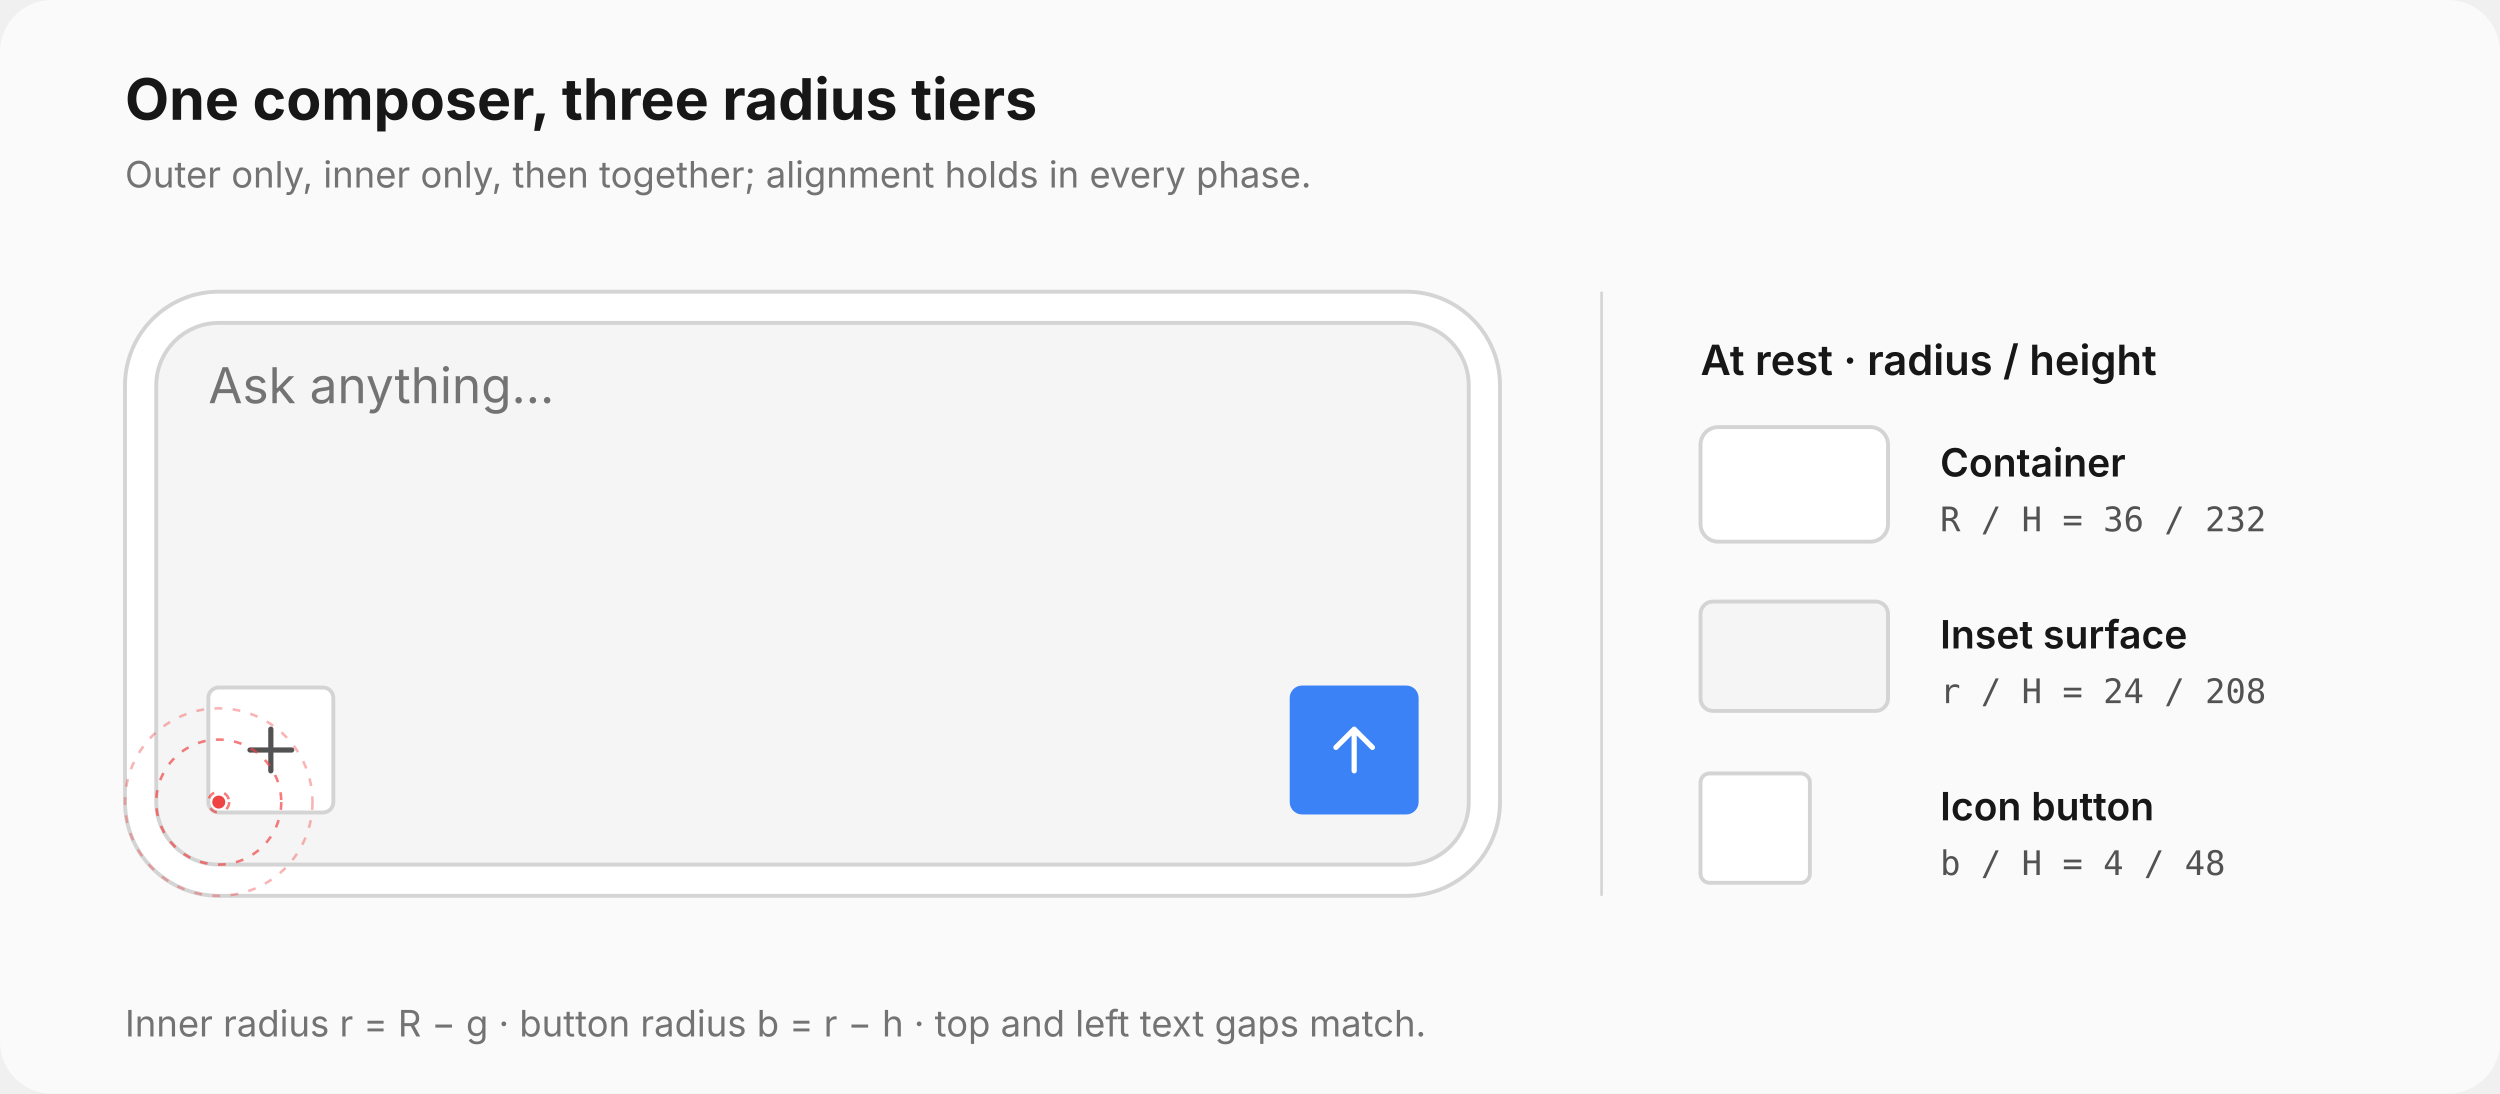
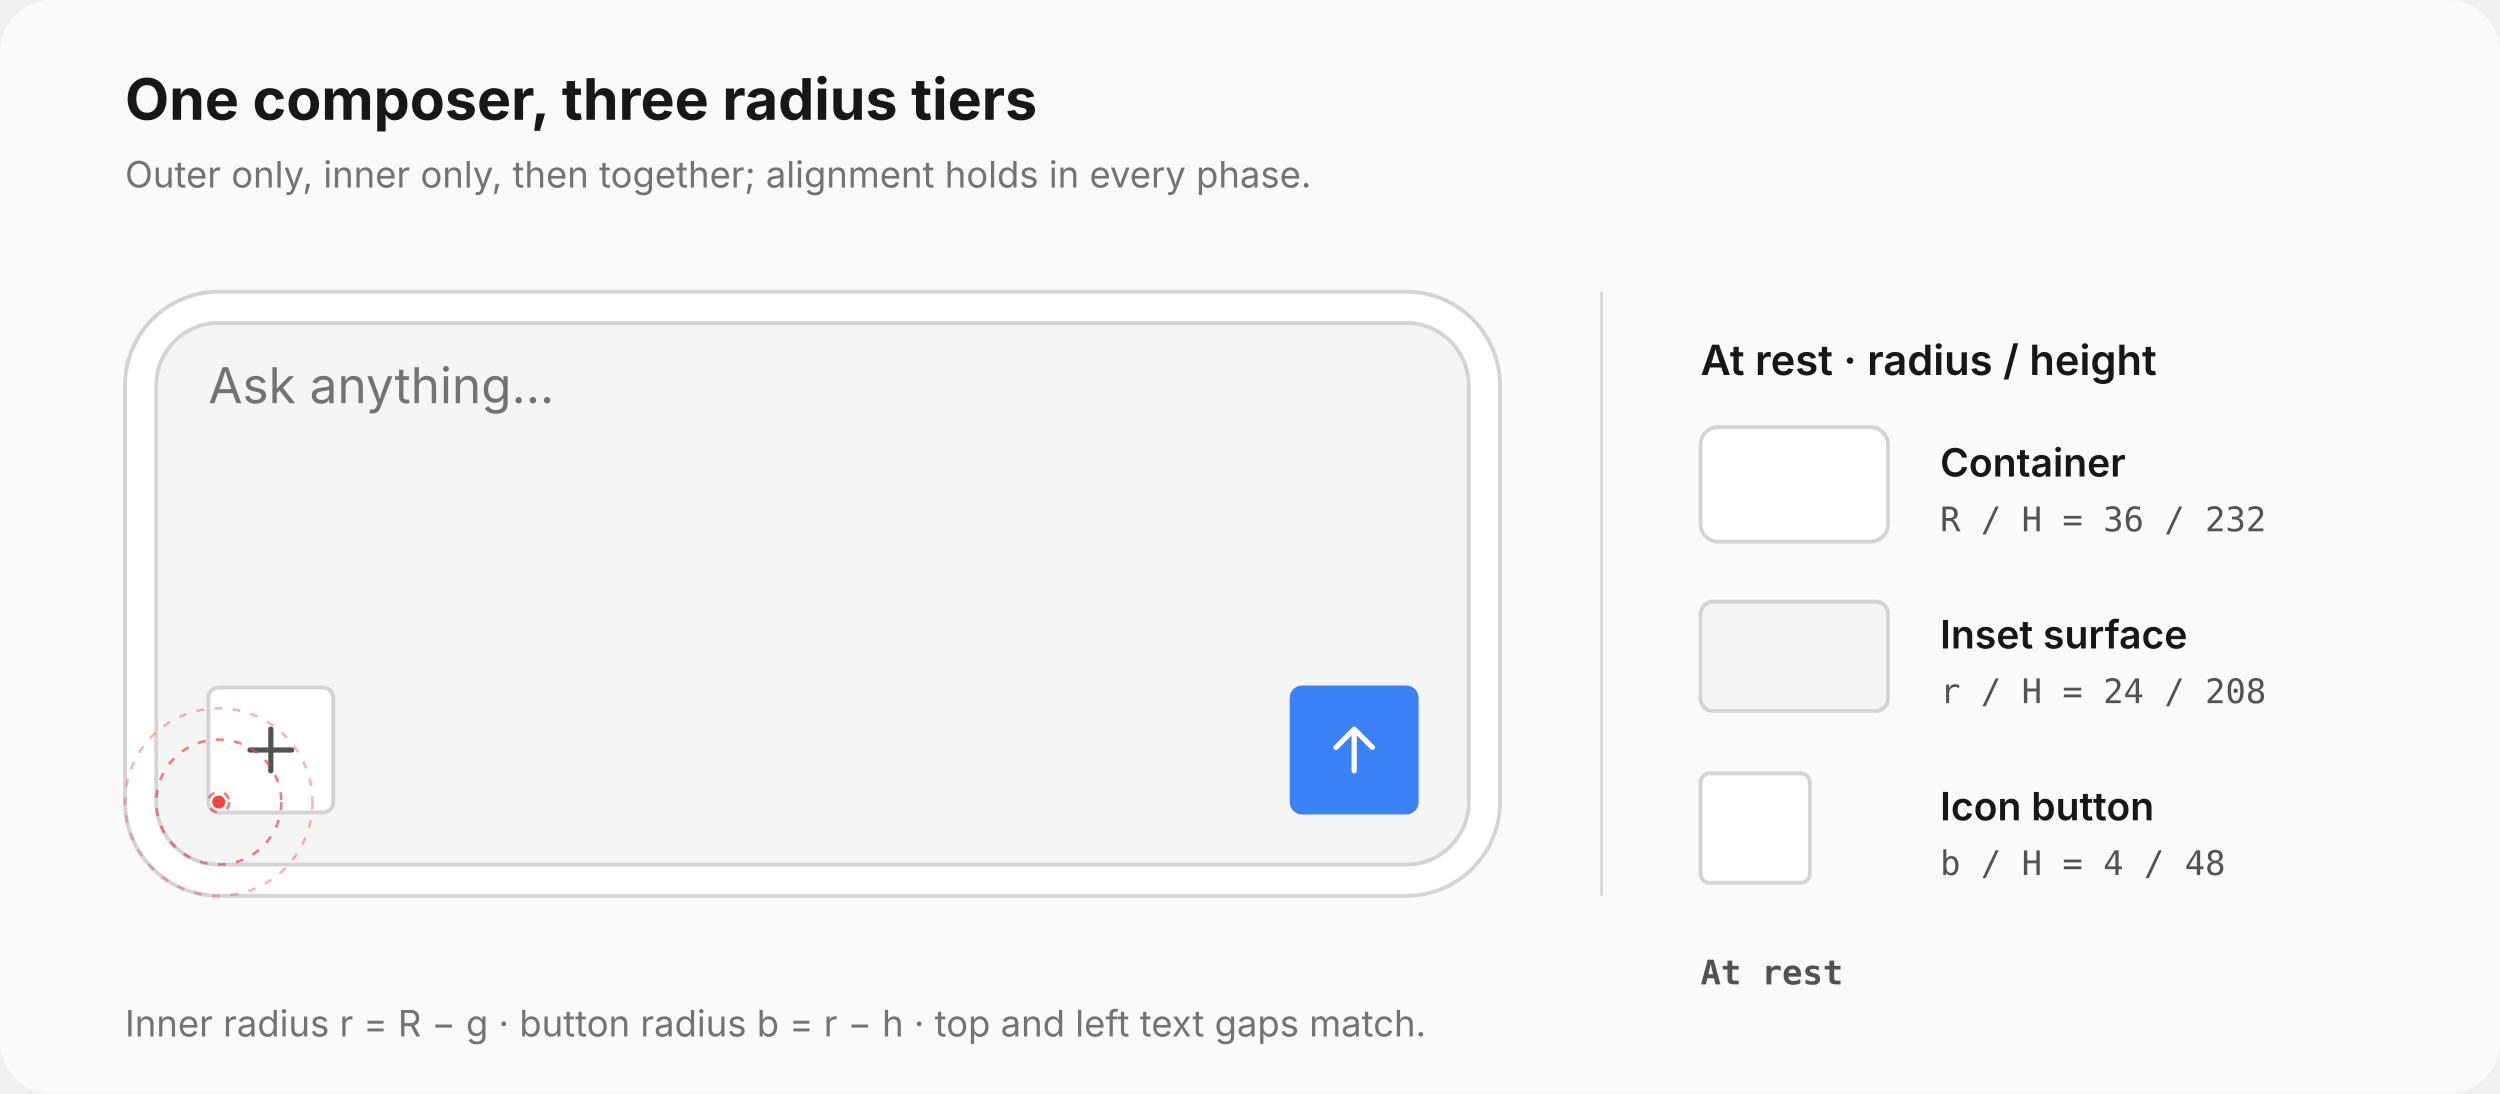
<svg xmlns="http://www.w3.org/2000/svg" viewBox="0 0 960 420" role="img" aria-labelledby="title desc">
  <style>
    .canvas { fill: #fafafa; }
    .outer { fill: #fff; stroke: #d4d4d4; stroke-width: 1.5; }
    .inner { fill: #f5f5f5; stroke: #d4d4d4; stroke-width: 1.5; }
    .button { fill: #fff; stroke: #d4d4d4; stroke-width: 1.5; }
    .send { fill: #3b82f6; stroke: #3b82f6; }
    .icon { fill: none; stroke: #525252; stroke-width: 2; stroke-linecap: round; stroke-linejoin: round; }
    .send-icon { stroke: #fff; }
    .ink { fill: #171717; font-family: ui-sans-serif, system-ui, -apple-system, BlinkMacSystemFont, "Segoe UI", sans-serif; }
    .muted { fill: #737373; font-family: ui-sans-serif, system-ui, -apple-system, BlinkMacSystemFont, "Segoe UI", sans-serif; }
    .label { fill: #525252; font-family: ui-monospace, SFMono-Regular, Menlo, monospace; }
    .line { stroke: #d4d4d4; stroke-width: 1; }
    .guide { fill: none; stroke: #ef4444; stroke-width: 1; stroke-dasharray: 3 4; opacity: .7; }
    .guide-outer { opacity: .4; }
    #still { display: none; }
    @media (prefers-reduced-motion: reduce) { #moving { display: none; } #still { display: inline; } }
  </style>
  <rect class="canvas" width="960" height="420" rx="20" />
  <text class="ink" x="48" y="46" font-size="22" font-weight="650">One composer, three radius tiers</text>
  <text class="muted" x="48" y="72" font-size="14">Outer only, inner only, then together; alignment holds in every phase.</text>
  <g id="moving">
    <rect class="outer" x="48" y="112" width="528" height="232" rx="36">
-       <animate attributeName="x" values="48;48;44;44;44;44;40;40;48" dur="14s" repeatCount="indefinite" calcMode="linear" keyTimes="0;0.08;0.28;0.34;0.54;0.60;0.80;0.86;1" />
-       <animate attributeName="y" values="112;112;108;108;108;108;104;104;112" dur="14s" repeatCount="indefinite" calcMode="linear" keyTimes="0;0.08;0.28;0.34;0.54;0.60;0.80;0.86;1" />
-       <animate attributeName="width" values="528;528;536;536;536;536;544;544;528" dur="14s" repeatCount="indefinite" calcMode="linear" keyTimes="0;0.08;0.28;0.34;0.54;0.60;0.80;0.86;1" />
-       <animate attributeName="height" values="232;232;240;240;240;240;248;248;232" dur="14s" repeatCount="indefinite" calcMode="linear" keyTimes="0;0.08;0.28;0.34;0.54;0.60;0.80;0.86;1" />
-       <animate attributeName="rx" values="36;36;40;40;40;40;44;44;36" dur="14s" repeatCount="indefinite" calcMode="linear" keyTimes="0;0.08;0.28;0.34;0.54;0.60;0.80;0.86;1" />
+       <animate attributeName="x" values="48;48;44;44;44;44;40;40;48;48" dur="11s" repeatCount="indefinite" calcMode="spline" keySplines="0.76 0 0.24 1;0.76 0 0.24 1;0.76 0 0.24 1;0.76 0 0.24 1;0.76 0 0.24 1;0.76 0 0.24 1;0.76 0 0.24 1;0.76 0 0.24 1;0.76 0 0.24 1" keyTimes="0;0.057;0.2;0.271;0.414;0.486;0.629;0.736;0.879;1" />
+       <animate attributeName="y" values="112;112;108;108;108;108;104;104;112;112" dur="11s" repeatCount="indefinite" calcMode="spline" keySplines="0.76 0 0.24 1;0.76 0 0.24 1;0.76 0 0.24 1;0.76 0 0.24 1;0.76 0 0.24 1;0.76 0 0.24 1;0.76 0 0.24 1;0.76 0 0.24 1;0.76 0 0.24 1" keyTimes="0;0.057;0.2;0.271;0.414;0.486;0.629;0.736;0.879;1" />
+       <animate attributeName="width" values="528;528;536;536;536;536;544;544;528;528" dur="11s" repeatCount="indefinite" calcMode="spline" keySplines="0.76 0 0.24 1;0.76 0 0.24 1;0.76 0 0.24 1;0.76 0 0.24 1;0.76 0 0.24 1;0.76 0 0.24 1;0.76 0 0.24 1;0.76 0 0.24 1;0.76 0 0.24 1" keyTimes="0;0.057;0.2;0.271;0.414;0.486;0.629;0.736;0.879;1" />
+       <animate attributeName="height" values="232;232;240;240;240;240;248;248;232;232" dur="11s" repeatCount="indefinite" calcMode="spline" keySplines="0.76 0 0.24 1;0.76 0 0.24 1;0.76 0 0.24 1;0.76 0 0.24 1;0.76 0 0.24 1;0.76 0 0.24 1;0.76 0 0.24 1;0.76 0 0.24 1;0.76 0 0.24 1" keyTimes="0;0.057;0.2;0.271;0.414;0.486;0.629;0.736;0.879;1" />
+       <animate attributeName="rx" values="36;36;40;40;40;40;44;44;36;36" dur="11s" repeatCount="indefinite" calcMode="spline" keySplines="0.76 0 0.24 1;0.76 0 0.24 1;0.76 0 0.24 1;0.76 0 0.24 1;0.76 0 0.24 1;0.76 0 0.24 1;0.76 0 0.24 1;0.76 0 0.24 1;0.76 0 0.24 1" keyTimes="0;0.057;0.2;0.271;0.414;0.486;0.629;0.736;0.879;1" />
    </rect>
    <rect class="inner" x="60" y="124" width="504" height="208" rx="24">
-       <animate attributeName="x" values="60;60;60;60;56;56;52;52;60" dur="14s" repeatCount="indefinite" calcMode="linear" keyTimes="0;0.08;0.28;0.34;0.54;0.60;0.80;0.86;1" />
-       <animate attributeName="y" values="124;124;124;124;120;120;116;116;124" dur="14s" repeatCount="indefinite" calcMode="linear" keyTimes="0;0.08;0.28;0.34;0.54;0.60;0.80;0.86;1" />
-       <animate attributeName="width" values="504;504;504;504;512;512;520;520;504" dur="14s" repeatCount="indefinite" calcMode="linear" keyTimes="0;0.08;0.28;0.34;0.54;0.60;0.80;0.86;1" />
-       <animate attributeName="height" values="208;208;208;208;216;216;224;224;208" dur="14s" repeatCount="indefinite" calcMode="linear" keyTimes="0;0.08;0.28;0.34;0.54;0.60;0.80;0.86;1" />
-       <animate attributeName="rx" values="24;24;24;24;28;28;32;32;24" dur="14s" repeatCount="indefinite" calcMode="linear" keyTimes="0;0.08;0.28;0.34;0.54;0.60;0.80;0.86;1" />
+       <animate attributeName="x" values="60;60;60;60;56;56;52;52;60;60" dur="11s" repeatCount="indefinite" calcMode="spline" keySplines="0.76 0 0.24 1;0.76 0 0.24 1;0.76 0 0.24 1;0.76 0 0.24 1;0.76 0 0.24 1;0.76 0 0.24 1;0.76 0 0.24 1;0.76 0 0.24 1;0.76 0 0.24 1" keyTimes="0;0.057;0.2;0.271;0.414;0.486;0.629;0.736;0.879;1" />
+       <animate attributeName="y" values="124;124;124;124;120;120;116;116;124;124" dur="11s" repeatCount="indefinite" calcMode="spline" keySplines="0.76 0 0.24 1;0.76 0 0.24 1;0.76 0 0.24 1;0.76 0 0.24 1;0.76 0 0.24 1;0.76 0 0.24 1;0.76 0 0.24 1;0.76 0 0.24 1;0.76 0 0.24 1" keyTimes="0;0.057;0.2;0.271;0.414;0.486;0.629;0.736;0.879;1" />
+       <animate attributeName="width" values="504;504;504;504;512;512;520;520;504;504" dur="11s" repeatCount="indefinite" calcMode="spline" keySplines="0.76 0 0.24 1;0.76 0 0.24 1;0.76 0 0.24 1;0.76 0 0.24 1;0.76 0 0.24 1;0.76 0 0.24 1;0.76 0 0.24 1;0.76 0 0.24 1;0.76 0 0.24 1" keyTimes="0;0.057;0.2;0.271;0.414;0.486;0.629;0.736;0.879;1" />
+       <animate attributeName="height" values="208;208;208;208;216;216;224;224;208;208" dur="11s" repeatCount="indefinite" calcMode="spline" keySplines="0.76 0 0.24 1;0.76 0 0.24 1;0.76 0 0.24 1;0.76 0 0.24 1;0.76 0 0.24 1;0.76 0 0.24 1;0.76 0 0.24 1;0.76 0 0.24 1;0.76 0 0.24 1" keyTimes="0;0.057;0.2;0.271;0.414;0.486;0.629;0.736;0.879;1" />
+       <animate attributeName="rx" values="24;24;24;24;28;28;32;32;24;24" dur="11s" repeatCount="indefinite" calcMode="spline" keySplines="0.76 0 0.24 1;0.76 0 0.24 1;0.76 0 0.24 1;0.76 0 0.24 1;0.76 0 0.24 1;0.76 0 0.24 1;0.76 0 0.24 1;0.76 0 0.24 1;0.76 0 0.24 1" keyTimes="0;0.057;0.2;0.271;0.414;0.486;0.629;0.736;0.879;1" />
    </rect>
    <text class="muted" x="80" y="141" font-size="19" dominant-baseline="hanging">Ask anything…
-       <animate attributeName="x" values="80;80;80;80;80;80;72;72;80" dur="14s" repeatCount="indefinite" calcMode="linear" keyTimes="0;0.08;0.28;0.34;0.54;0.60;0.80;0.86;1" />
-       <animate attributeName="y" values="141;141;141;141;141;141;133;133;141" dur="14s" repeatCount="indefinite" calcMode="linear" keyTimes="0;0.08;0.28;0.34;0.54;0.60;0.80;0.86;1" />
+       <animate attributeName="x" values="80;80;80;80;80;80;72;72;80;80" dur="11s" repeatCount="indefinite" calcMode="spline" keySplines="0.76 0 0.24 1;0.76 0 0.24 1;0.76 0 0.24 1;0.76 0 0.24 1;0.76 0 0.24 1;0.76 0 0.24 1;0.76 0 0.24 1;0.76 0 0.24 1;0.76 0 0.24 1" keyTimes="0;0.057;0.2;0.271;0.414;0.486;0.629;0.736;0.879;1" />
+       <animate attributeName="y" values="141;141;141;141;141;141;133;133;141;141" dur="11s" repeatCount="indefinite" calcMode="spline" keySplines="0.76 0 0.24 1;0.76 0 0.24 1;0.76 0 0.24 1;0.76 0 0.24 1;0.76 0 0.24 1;0.76 0 0.24 1;0.76 0 0.24 1;0.76 0 0.24 1;0.76 0 0.24 1" keyTimes="0;0.057;0.2;0.271;0.414;0.486;0.629;0.736;0.879;1" />
    </text>
    <g transform="translate(80 264)">
-       <animateTransform attributeName="transform" type="translate" values="80 264;80 264;80 264;80 264;80 264;80 264;72 272;72 272;80 264" dur="14s" repeatCount="indefinite" calcMode="linear" keyTimes="0;0.08;0.28;0.34;0.54;0.60;0.80;0.86;1" />
+       <animateTransform attributeName="transform" type="translate" values="80 264;80 264;80 264;80 264;80 264;80 264;72 272;72 272;80 264;80 264" dur="11s" repeatCount="indefinite" calcMode="spline" keySplines="0.76 0 0.24 1;0.76 0 0.24 1;0.76 0 0.24 1;0.76 0 0.24 1;0.76 0 0.24 1;0.76 0 0.24 1;0.76 0 0.24 1;0.76 0 0.24 1;0.76 0 0.24 1" keyTimes="0;0.057;0.2;0.271;0.414;0.486;0.629;0.736;0.879;1" />
      <rect class="button" width="48" height="48" rx="4">
-         <animate attributeName="rx" values="4;4;4;4;4;4;12;12;4" dur="14s" repeatCount="indefinite" calcMode="linear" keyTimes="0;0.08;0.28;0.34;0.54;0.60;0.80;0.86;1" />
+         <animate attributeName="rx" values="4;4;4;4;4;4;12;12;4;4" dur="11s" repeatCount="indefinite" calcMode="spline" keySplines="0.76 0 0.24 1;0.76 0 0.24 1;0.76 0 0.24 1;0.76 0 0.24 1;0.76 0 0.24 1;0.76 0 0.24 1;0.76 0 0.24 1;0.76 0 0.24 1;0.76 0 0.24 1" keyTimes="0;0.057;0.2;0.271;0.414;0.486;0.629;0.736;0.879;1" />
      </rect>
      <path class="icon" d="M24 16v16M16 24h16" />
    </g>
    <g transform="translate(496 264)">
-       <animateTransform attributeName="transform" type="translate" values="496 264;496 264;496 264;496 264;496 264;496 264;504 272;504 272;496 264" dur="14s" repeatCount="indefinite" calcMode="linear" keyTimes="0;0.08;0.28;0.34;0.54;0.60;0.80;0.86;1" />
+       <animateTransform attributeName="transform" type="translate" values="496 264;496 264;496 264;496 264;496 264;496 264;504 272;504 272;496 264;496 264" dur="11s" repeatCount="indefinite" calcMode="spline" keySplines="0.76 0 0.24 1;0.76 0 0.24 1;0.76 0 0.24 1;0.76 0 0.24 1;0.76 0 0.24 1;0.76 0 0.24 1;0.76 0 0.24 1;0.76 0 0.24 1;0.76 0 0.24 1" keyTimes="0;0.057;0.2;0.271;0.414;0.486;0.629;0.736;0.879;1" />
      <rect class="button send" width="48" height="48" rx="4">
-         <animate attributeName="rx" values="4;4;4;4;4;4;12;12;4" dur="14s" repeatCount="indefinite" calcMode="linear" keyTimes="0;0.08;0.28;0.34;0.54;0.60;0.80;0.86;1" />
+         <animate attributeName="rx" values="4;4;4;4;4;4;12;12;4;4" dur="11s" repeatCount="indefinite" calcMode="spline" keySplines="0.76 0 0.24 1;0.76 0 0.24 1;0.76 0 0.24 1;0.76 0 0.24 1;0.76 0 0.24 1;0.76 0 0.24 1;0.76 0 0.24 1;0.76 0 0.24 1;0.76 0 0.24 1" keyTimes="0;0.057;0.2;0.271;0.414;0.486;0.629;0.736;0.879;1" />
      </rect>
      <path class="icon send-icon" d="M24 32V16m-7 7 7-7 7 7" />
    </g>
    <circle class="guide" cx="84" cy="308" r="24">
-       <animate attributeName="r" values="24;24;24;24;28;28;32;32;24" dur="14s" repeatCount="indefinite" calcMode="linear" keyTimes="0;0.08;0.28;0.34;0.54;0.60;0.80;0.86;1" />
+       <animate attributeName="r" values="24;24;24;24;28;28;32;32;24;24" dur="11s" repeatCount="indefinite" calcMode="spline" keySplines="0.76 0 0.24 1;0.76 0 0.24 1;0.76 0 0.24 1;0.76 0 0.24 1;0.76 0 0.24 1;0.76 0 0.24 1;0.76 0 0.24 1;0.76 0 0.24 1;0.76 0 0.24 1" keyTimes="0;0.057;0.2;0.271;0.414;0.486;0.629;0.736;0.879;1" />
    </circle>
    <circle class="guide" cx="84" cy="308" r="4">
-       <animate attributeName="r" values="4;4;4;4;4;4;12;12;4" dur="14s" repeatCount="indefinite" calcMode="linear" keyTimes="0;0.08;0.28;0.34;0.54;0.60;0.80;0.86;1" />
+       <animate attributeName="r" values="4;4;4;4;4;4;12;12;4;4" dur="11s" repeatCount="indefinite" calcMode="spline" keySplines="0.76 0 0.24 1;0.76 0 0.24 1;0.76 0 0.24 1;0.76 0 0.24 1;0.76 0 0.24 1;0.76 0 0.24 1;0.76 0 0.24 1;0.76 0 0.24 1;0.76 0 0.24 1" keyTimes="0;0.057;0.2;0.271;0.414;0.486;0.629;0.736;0.879;1" />
    </circle>
    <circle class="guide guide-outer" cx="84" cy="308" r="36">
-       <animate attributeName="r" values="36;36;40;40;40;40;44;44;36" dur="14s" repeatCount="indefinite" calcMode="linear" keyTimes="0;0.08;0.28;0.34;0.54;0.60;0.80;0.86;1" />
+       <animate attributeName="r" values="36;36;40;40;40;40;44;44;36;36" dur="11s" repeatCount="indefinite" calcMode="spline" keySplines="0.76 0 0.24 1;0.76 0 0.24 1;0.76 0 0.24 1;0.76 0 0.24 1;0.76 0 0.24 1;0.76 0 0.24 1;0.76 0 0.24 1;0.76 0 0.24 1;0.76 0 0.24 1" keyTimes="0;0.057;0.2;0.271;0.414;0.486;0.629;0.736;0.879;1" />
    </circle>
+     <text class="label" x="653" y="378" font-size="13" font-weight="600" opacity="1">At rest<animate attributeName="opacity" values="1;0;0;0;0;1;1" dur="11s" repeatCount="indefinite" calcMode="discrete" keyTimes="0;0.057;0.271;0.486;0.736;0.879;1" />
+     </text>
+     <text class="label" x="653" y="378" font-size="13" font-weight="600" opacity="0">01 · Outer frame<animate attributeName="opacity" values="0;1;0;0;0;0;0" dur="11s" repeatCount="indefinite" calcMode="discrete" keyTimes="0;0.057;0.271;0.486;0.736;0.879;1" />
+     </text>
+     <text class="label" x="653" y="378" font-size="13" font-weight="600" opacity="0">02 · Inset surface<animate attributeName="opacity" values="0;0;1;0;0;0;0" dur="11s" repeatCount="indefinite" calcMode="discrete" keyTimes="0;0.057;0.271;0.486;0.736;0.879;1" />
+     </text>
+     <text class="label" x="653" y="378" font-size="13" font-weight="600" opacity="0">03 · All layers<animate attributeName="opacity" values="0;0;0;1;0;0;0" dur="11s" repeatCount="indefinite" calcMode="discrete" keyTimes="0;0.057;0.271;0.486;0.736;0.879;1" />
+     </text>
+     <text class="label" x="653" y="378" font-size="13" font-weight="600" opacity="0">Return to rest<animate attributeName="opacity" values="0;0;0;0;1;0;0" dur="11s" repeatCount="indefinite" calcMode="discrete" keyTimes="0;0.057;0.271;0.486;0.736;0.879;1" />
+     </text>
  </g>
  <g id="still">
    <rect class="outer" x="48" y="112" width="528" height="232" rx="36" />
    <rect class="inner" x="60" y="124" width="504" height="208" rx="24" />
    <text class="muted" x="80" y="141" font-size="19" dominant-baseline="hanging">Ask anything…</text>
    <g transform="translate(80 264)">
      <rect class="button" width="48" height="48" rx="4" />
      <path class="icon" d="M24 16v16M16 24h16" />
    </g>
    <g transform="translate(496 264)">
      <rect class="button send" width="48" height="48" rx="4" />
      <path class="icon send-icon" d="M24 32V16m-7 7 7-7 7 7" />
    </g>
    <circle class="guide" cx="84" cy="308" r="24" />
    <circle class="guide" cx="84" cy="308" r="4" />
    <circle class="guide guide-outer" cx="84" cy="308" r="36" />
+     <text class="label" x="653" y="378" font-size="13" font-weight="600">At rest</text>
  </g>
  <circle cx="84" cy="308" r="2.5" fill="#ef4444" />
  <text class="muted" x="48" y="398" font-size="14">Inner radius r = R − g · button radius b = r − h · top and left text gaps match.</text>
  <line class="line" x1="615" y1="112" x2="615" y2="344" />
  <text class="ink" x="653" y="144" font-size="16" font-weight="620">At rest · radius / height</text>
  <rect class="outer" x="653" y="164" width="72" height="44" rx="6.8" />
  <text class="ink" x="745" y="183" font-size="15" font-weight="600">Container</text>
  <text class="label" x="745" y="204" font-size="13">R / H = 36 / 232</text>
  <rect class="inner" x="653" y="231" width="72" height="42" rx="4.8" />
  <text class="ink" x="745" y="249" font-size="15" font-weight="600">Inset surface</text>
  <text class="label" x="745" y="270" font-size="13">r / H = 24 / 208</text>
  <rect class="button" x="653" y="297" width="42" height="42" rx="3.5" />
  <text class="ink" x="745" y="315" font-size="15" font-weight="600">Icon button</text>
  <text class="label" x="745" y="336" font-size="13">b / H = 4 / 48</text>
</svg>
